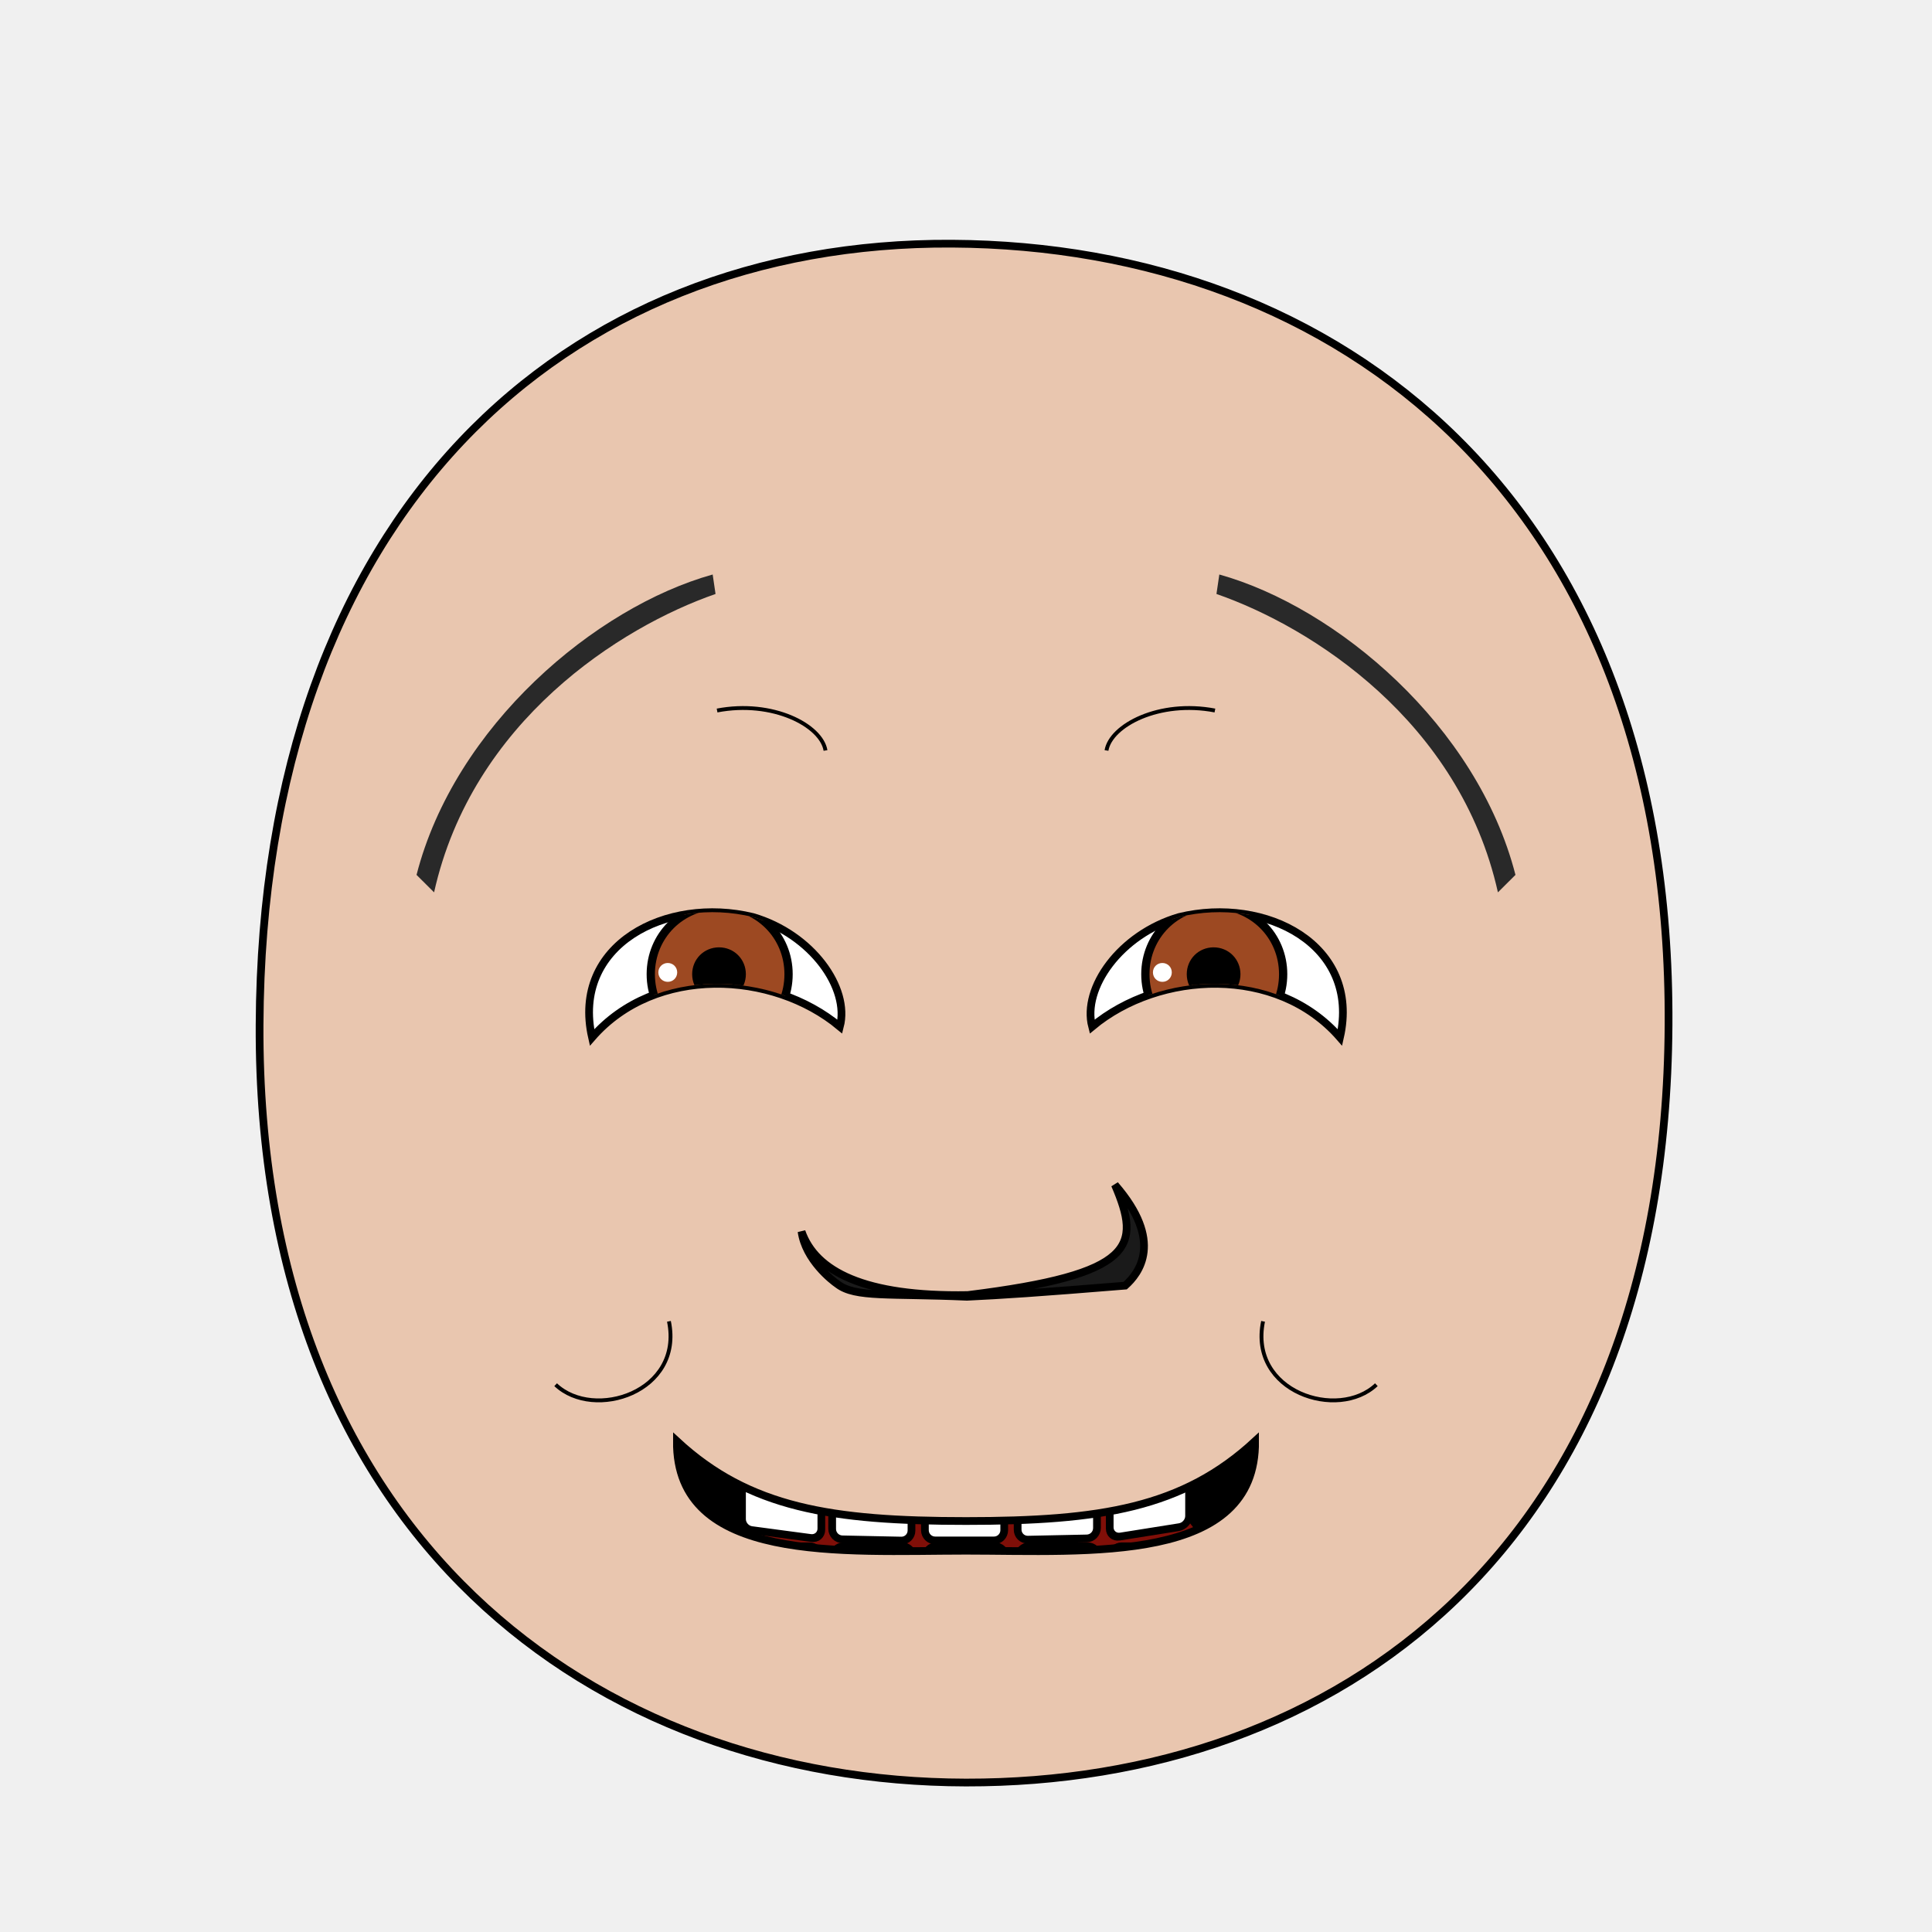
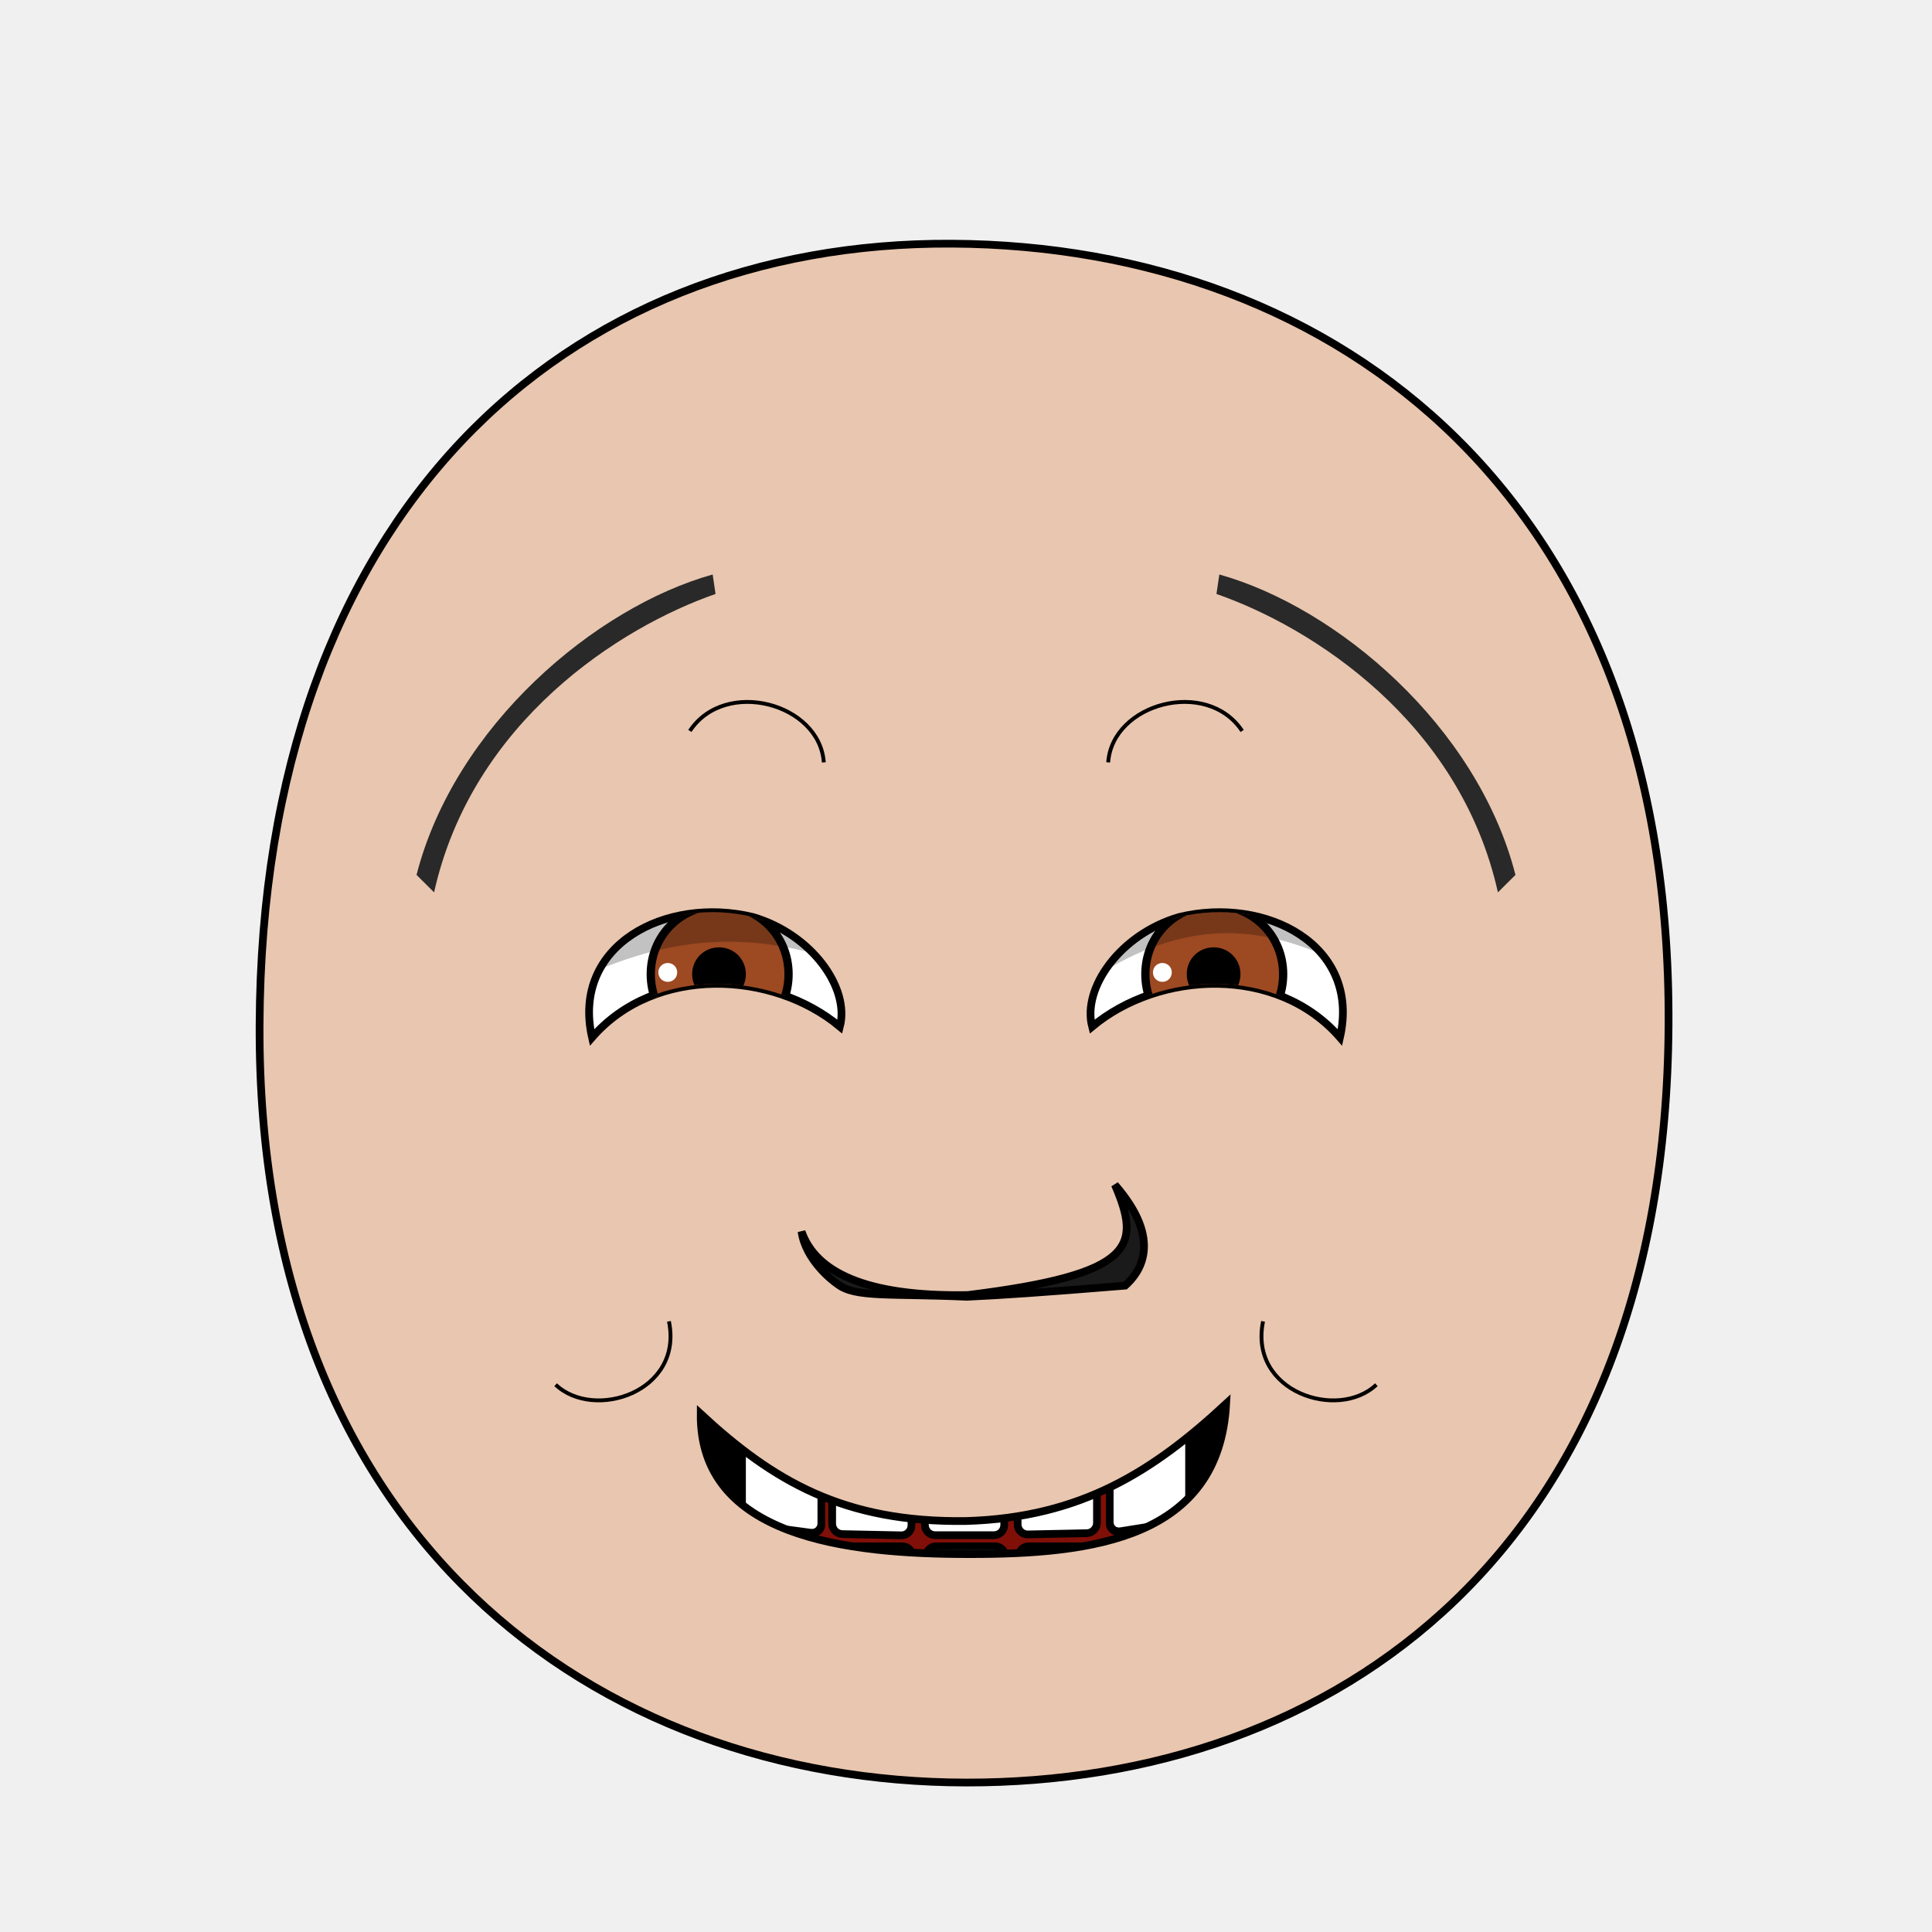
<svg xmlns="http://www.w3.org/2000/svg" xmlns:xlink="http://www.w3.org/1999/xlink" id="emoticon-front-view" viewBox="0 0 250 250" height="100%" width="100%" version="1.1">
  <defs id="defs">
    <clipPath id="clipPath-left-eye">
-       <use transform="matrix(1,0,0,1,0,0)" x="0" width="1" xlink:href="#left-eye-outline" height="1" y="0" id="use-left-eye-outline-1">
- </use>
+       <use transform="matrix(1,0,0,1,0,0)" x="0" width="1" xlink:href="#left-eye-outline" height="1" y="0" id="use-left-eye-outline-1" />
    </clipPath>
    <clipPath id="clipPath-right-eye">
-       <use transform="matrix(-1,0,0,1,250,0)" id="use-left-eye-outline-2" y="0" height="250" xlink:href="#left-eye-outline" width="250" x="0" morph="fixed">
- </use>
+       <use transform="matrix(-1,0,0,1,250,0)" id="use-left-eye-outline-2" y="0" height="250" xlink:href="#left-eye-outline" width="250" x="0" morph="fixed" />
    </clipPath>
    <clipPath id="clipPath-mouth" clipPathUnits="userSpaceOnUse">
-       <use transform="matrix(1,0,0,1,0,0)" height="250" y="0" x="0" xlink:href="#mouth-outline" id="use-mouth-outline" width="250">
- </use>
+       <use transform="matrix(1,0,0,1,0,0)" height="250" y="0" x="0" xlink:href="#mouth-outline" id="use-mouth-outline" width="250" />
    </clipPath>
  </defs>
  <g id="head">
-     <path d="M 124.98,230.66 C 172.77,230.75 215.51,200.57 215.91,132.64 216.3,64.72 173.26,31.81 123.18,31.53 73.1,31.24 33.88,66.28 33.59,132.64 33.3,199.01 77.19,230.57 124.98,230.66 Z" style="fill:#e9c6af;stroke:#000000;stroke-width:1" id="head-outline">
- </path>
+     <path d="M 124.98,230.66 C 172.77,230.75 215.51,200.57 215.91,132.64 216.3,64.72 173.26,31.81 123.18,31.53 73.1,31.24 33.88,66.28 33.59,132.64 33.3,199.01 77.19,230.57 124.98,230.66 Z" style="fill:#e9c6af;stroke:#000000;stroke-width:1" id="head-outline" />
  </g>
  <g id="left-eye">
-     <path d="M 97.42,118.66 C 105.07,120.9 109.98,127.86 108.68,132.85 100,125.61 84.79,124.85 76.61,134.25 73.89,122.26 86.23,115.94 97.42,118.66 Z" style="fill:#ffffff;stroke:#000000;stroke-width:1" id="left-eye-outline">
- </path>
+     <path d="M 97.42,118.66 C 105.07,120.9 109.98,127.86 108.68,132.85 100,125.61 84.79,124.85 76.61,134.25 73.89,122.26 86.23,115.94 97.42,118.66 Z" style="fill:#ffffff;stroke:#000000;stroke-width:1" id="left-eye-outline" />
    <g clip-path="url(#clipPath-left-eye)" id="left-eyeball">
      <g id="left-lens">
-         <path d="M 1,0.5 C 1,0.78 0.78,1 0.5,1 0.22,1 0,0.78 0,0.5 0,0.22 0.22,0 0.5,0 0.78,0 1,0.22 1,0.5 z" transform="matrix(17.83,0,0,17.83,84.21,117.15)" style="fill:#9d4922;stroke:#000000;stroke-width:0.06" id="iris" morph="relative">
- </path>
-         <path d="M 1,0.5 C 1,0.78 0.78,1 0.5,1 0.22,1 0,0.78 0,0.5 0,0.22 0.22,0 0.5,0 0.78,0 1,0.22 1,0.5 z" transform="matrix(5.94,0,0,5.94,90.07,123.09)" style="fill:#000000;stroke:#000000;stroke-width:0.17" id="pupil" morph="relative">
- </path>
-         <path d="M 1,0.5 C 1,0.78 0.78,1 0.5,1 0.22,1 0,0.78 0,0.5 0,0.22 0.22,0 0.5,0 0.78,0 1,0.22 1,0.5 z" transform="matrix(2.44,0,0,2.44,85.19,124.61)" style="fill:#ffffff;stroke:none" id="glare" morph="transform-only">
- </path>
+         <path d="M 1,0.5 C 1,0.78 0.78,1 0.5,1 0.22,1 0,0.78 0,0.5 0,0.22 0.22,0 0.5,0 0.78,0 1,0.22 1,0.5 z" transform="matrix(17.83,0,0,17.83,84.21,117.15)" style="fill:#9d4922;stroke:#000000;stroke-width:0.06" id="iris" morph="relative" />
+         <path d="M 1,0.5 C 1,0.78 0.78,1 0.5,1 0.22,1 0,0.78 0,0.5 0,0.22 0.22,0 0.5,0 0.78,0 1,0.22 1,0.5 z" transform="matrix(5.94,0,0,5.94,90.07,123.09)" style="fill:#000000;stroke:#000000;stroke-width:0.17" id="pupil" morph="relative" />
+         <path d="M 1,0.5 C 1,0.78 0.78,1 0.5,1 0.22,1 0,0.78 0,0.5 0,0.22 0.22,0 0.5,0 0.78,0 1,0.22 1,0.5 z" transform="matrix(2.44,0,0,2.44,85.19,124.61)" style="fill:#ffffff;stroke:none" id="glare" morph="transform-only" />
      </g>
-       <path d="M 50,75 125,75 125,132.19 C 97.46,106.35 73.57,115.57 50,132.45 Z" style="opacity:0.24;fill:#000000;stroke:#000000;stroke-width:0px" id="left-lid-shadow">
- </path>
+       <path d="m 50,75 75,0 0,57.19 c -33.705,-20.116 -47.467,-7.299 -75,8.26 z" style="opacity:0.24;fill:#000000;stroke:#000000;stroke-width:0px" id="left-lid-shadow" />
    </g>
  </g>
  <g id="right-eye">
-     <use transform="matrix(-1,0,0,1,250,0)" id="right-eye-outline" y="0" height="250" xlink:href="#left-eye-outline" width="250" x="0" morph="fixed">
- </use>
+     <use transform="matrix(-1,0,0,1,250,0)" id="right-eye-outline" y="0" height="250" xlink:href="#left-eye-outline" width="250" x="0" morph="fixed" />
    <g clip-path="url(#clipPath-right-eye)" id="right-eyeball">
-       <use transform="matrix(1,0,0,1,64,0)" id="right-lens" y="0" height="1" xlink:href="#left-lens" width="1" x="0" morph="fixed">
- </use>
-       <path d="M 125,139.53 125,75 200,75 200,147.6 C 171.63,95.94 148.73,118.26 125,139.53 Z" style="opacity:0.24;fill:#000000;stroke:#000000;stroke-width:0px" id="right-lid-shadow">
- </path>
+       <use transform="matrix(1,0,0,1,64,0)" id="right-lens" y="0" height="1" xlink:href="#left-lens" width="1" x="0" morph="fixed" />
+       <path d="m 125,139.53 0,-64.53 75,0 0,72.6 c -38.498,-44.615 -55.894,-23.616 -75,-8.07 z" style="opacity:0.24;fill:#000000;stroke:#000000;stroke-width:0px" id="right-lid-shadow" />
    </g>
  </g>
-   <path d="M 92.59,76.86 C 80.29,81.13 61.11,93.31 56.17,115.47 L 53.9,113.21 C 58.85,93.91 77.04,78.58 92.22,74.34 Z" style="fill:#292929;stroke-width:1" id="left-eye-brow">
- </path>
+   <path d="M 92.59,76.86 C 80.29,81.13 61.11,93.31 56.17,115.47 L 53.9,113.21 C 58.85,93.91 77.04,78.58 92.22,74.34 Z" style="fill:#292929;stroke-width:1" id="left-eye-brow" />
  <g id="nose">
-     <path d="M 103.72,159.36 C 105.52,164.51 111.82,167.81 125.22,167.58 146.98,164.89 147.66,161.23 144.27,153.31 150.65,160.64 147.38,164.77 145.6,166.36 134.36,167.28 129.61,167.59 125.12,167.8 115.09,167.36 110.69,167.94 108.39,166.18 107.66,165.69 104.23,163.01 103.72,159.36 Z" style="fill:#1a1a1a;stroke:#000000;stroke-width:1" id="nose-outline">
- </path>
+     <path d="M 103.72,159.36 C 105.52,164.51 111.82,167.81 125.22,167.58 146.98,164.89 147.66,161.23 144.27,153.31 150.65,160.64 147.38,164.77 145.6,166.36 134.36,167.28 129.61,167.59 125.12,167.8 115.09,167.36 110.69,167.94 108.39,166.18 107.66,165.69 104.23,163.01 103.72,159.36 Z" style="fill:#1a1a1a;stroke:#000000;stroke-width:1" id="nose-outline" />
  </g>
-   <use transform="matrix(-1,0,0,1,250,0)" x="0" width="250" xlink:href="#left-eye-brow" height="250" y="0" id="right-eye-brow">
- </use>
+   <use transform="matrix(-1,0,0,1,250,0)" x="0" width="250" xlink:href="#left-eye-brow" height="250" y="0" id="right-eye-brow" />
  <g id="mouth">
    <g id="mouth-interior" clip-path="url(#clipPath-mouth)">
-       <rect style="fill:#000000;stroke:none" id="mouth-background" x="68.16" width="119.944" height="66.556" y="159.934">
- </rect>
-       <path d="M 94.84,211.42 C 94.51,191.12 110.73,189.74 126.96,189.07 144.51,188.36 158.42,193.11 158.42,211.42 137.23,211.42 116.04,211.42 94.84,211.42 Z" style="fill:#800f08;stroke:none" id="tongue">
- </path>
-       <g transform="matrix(1,0,0,1,0.5,11.88)" morph="fix-children" id="upper-teeth">
-         <rect width="10.356" x="96.362" ry="1.325" transform="matrix(0.991225,0.1321854,0,1,0,0)" rx="1.336" y="158.085" height="15.123" id="tooth-02" style="fill:#ffffff;fill-opacity:1;stroke:#000000;stroke-width:1.004;stroke-opacity:1">
- </rect>
-         <rect rx="1.325" y="169.917" height="15.123" transform="matrix(0.999781,0.02092668,0,1,0,0)" id="tooth-03" width="10.267" x="107.205" ry="1.325" style="fill:#ffffff;fill-opacity:1;stroke:#000000;stroke-width:1;stroke-opacity:1">
- </rect>
-         <rect width="10.265" x="119.182" ry="1.325" rx="1.325" y="172.327" height="15.123" id="tooth-04" style="fill:#ffffff;fill-opacity:1;stroke:#000000;stroke-opacity:1">
- </rect>
-         <rect rx="1.325" y="175.003" height="15.123" transform="matrix(0.999781,-0.02092669,0,1,0,0)" id="tooth-05" width="10.267" x="131.211" ry="1.325" style="fill:#ffffff;fill-opacity:1;stroke:#000000;stroke-width:1;stroke-opacity:1">
- </rect>
-         <rect width="10.394" x="144.894" ry="1.325" transform="matrix(0.9876076,-0.1569434,0,1,0,0)" rx="1.341" y="194.778" height="15.123" id="tooth-06" style="fill:#ffffff;fill-opacity:1;stroke:#000000;stroke-width:1.006;stroke-opacity:1">
- </rect>
+       <rect style="fill:#000000;stroke:none" id="mouth-background" x="68.16" width="119.944" height="66.556" y="159.934" />
+       <path d="m 94.84,211.42 c -0.33,-20.3 15.89,-21.68 32.12,-22.35 17.55,-0.71 31.46,4.04 31.46,22.35 -21.19,0 -42.38,0 -63.58,0 z" style="fill:#800f08;stroke:none" id="tongue" />
+       <g transform="translate(0.5,11.201)" morph="fix-children" id="upper-teeth">
+         <rect width="10.356" x="96.362" ry="1.325" transform="matrix(0.991225,0.1321854,0,1,0,0)" rx="1.336" y="158.085" height="15.123" id="tooth-02" style="fill:#ffffff;fill-opacity:1;stroke:#000000;stroke-width:1.004;stroke-opacity:1" />
+         <rect rx="1.325" y="169.917" height="15.123" transform="matrix(0.999781,0.02092668,0,1,0,0)" id="tooth-03" width="10.267" x="107.205" ry="1.325" style="fill:#ffffff;fill-opacity:1;stroke:#000000;stroke-width:1;stroke-opacity:1" />
+         <rect width="10.265" x="119.182" ry="1.325" rx="1.325" y="172.327" height="15.123" id="tooth-04" style="fill:#ffffff;fill-opacity:1;stroke:#000000;stroke-opacity:1" />
+         <rect rx="1.325" y="175.003" height="15.123" transform="matrix(0.999781,-0.02092669,0,1,0,0)" id="tooth-05" width="10.267" x="131.211" ry="1.325" style="fill:#ffffff;fill-opacity:1;stroke:#000000;stroke-width:1;stroke-opacity:1" />
+         <rect width="10.394" x="144.894" ry="1.325" transform="matrix(0.9876076,-0.1569434,0,1,0,0)" rx="1.341" y="194.778" height="15.123" id="tooth-06" style="fill:#ffffff;fill-opacity:1;stroke:#000000;stroke-width:1.006;stroke-opacity:1" />
      </g>
-       <g transform="matrix(1,0,0,1,0.5,28)" id="lower-teeth" morph="fix-children">
-         <rect style="fill:#ffffff;fill-opacity:1;stroke:#000000;stroke-opacity:1" ry="1.325" x="95.315" width="10.265" id="tooth-09" height="15.123" y="172.091" rx="1.325">
- </rect>
-         <rect style="fill:#ffffff;fill-opacity:1;stroke:#000000;stroke-opacity:1" id="tooth-10" height="15.123" y="172.091" rx="1.325" ry="1.325" x="107.315" width="10.265">
- </rect>
-         <rect style="fill:#ffffff;fill-opacity:1;stroke:#000000;stroke-opacity:1" ry="1.325" x="119.315" width="10.265" id="tooth-11" height="15.123" y="172.091" rx="1.325">
- </rect>
-         <rect style="fill:#ffffff;fill-opacity:1;stroke:#000000;stroke-opacity:1" id="tooth-12" height="15.123" y="172.091" rx="1.325" ry="1.325" x="131.315" width="10.265">
- </rect>
-         <rect style="fill:#ffffff;fill-opacity:1;stroke:#000000;stroke-opacity:1" ry="1.325" x="143.315" width="10.265" id="tooth-13" height="15.123" y="172.091" rx="1.325">
- </rect>
+       <g transform="translate(0.5,28)" id="lower-teeth" morph="fix-children">
+         <rect style="fill:#ffffff;fill-opacity:1;stroke:#000000;stroke-opacity:1" ry="1.325" x="95.315" width="10.265" id="tooth-09" height="15.123" y="172.091" rx="1.325" />
+         <rect style="fill:#ffffff;fill-opacity:1;stroke:#000000;stroke-opacity:1" id="tooth-10" height="15.123" y="172.091" rx="1.325" ry="1.325" x="107.315" width="10.265" />
+         <rect style="fill:#ffffff;fill-opacity:1;stroke:#000000;stroke-opacity:1" ry="1.325" x="119.315" width="10.265" id="tooth-11" height="15.123" y="172.091" rx="1.325" />
+         <rect style="fill:#ffffff;fill-opacity:1;stroke:#000000;stroke-opacity:1" id="tooth-12" height="15.123" y="172.091" rx="1.325" ry="1.325" x="131.315" width="10.265" />
+         <rect style="fill:#ffffff;fill-opacity:1;stroke:#000000;stroke-opacity:1" ry="1.325" x="143.315" width="10.265" id="tooth-13" height="15.123" y="172.091" rx="1.325" />
      </g>
    </g>
-     <path style="fill:none;stroke:#000000;stroke-width:1px" d="M 162.41,186.48 C 162.56,202.39 140.95,200.67 125,200.66 109.05,200.67 87.44,202.39 87.59,186.48 96.94,195.13 107.6,196.82 125,196.82 142.4,196.82 153.07,195.13 162.41,186.48 Z" id="mouth-outline">
- </path>
+     <path style="fill:none;stroke:#000000;stroke-width:1px" d="m 158.667,181.636 c -0.951,17.451 -17.277,19.474 -33.227,19.464 -15.95,0.01 -34.918,-2.233 -34.768,-18.143 9.35,8.65 18.469,14.083 34.328,13.863 14.978,-0.44 24.327,-6.534 33.667,-15.184 z" id="mouth-outline" />
  </g>
  <g id="wrinkles">
-     <path d="M 92.79,91.94 C 100,90.56 106.28,93.87 106.82,97.11" style="fill:none;stroke:#000000;stroke-width:0.5" id="wrinkle-left-brow">
- </path>
-     <path d="M 71.9,179.18 C 76.86,183.88 88.44,180.12 86.56,170.98" style="fill:none;stroke:#000000;stroke-width:0.5" id="wrinkle-left-cheek">
- </path>
-     <use transform="matrix(-1,0,0,1,250,0)" morph="fixed" height="250" y="0" x="0" xlink:href="#wrinkle-left-brow" id="wrinkle-right-brow" width="250">
- </use>
-     <use transform="matrix(-1,0,0,1,250,0)" morph="fixed" height="250" y="0" x="0" xlink:href="#wrinkle-left-cheek" id="wrinkle-right-cheek" width="250">
- </use>
+     <path d="m 89.267,94.582 c 4.568,-6.884 16.793,-3.574 17.333,4.069" style="fill:none;stroke:#000000;stroke-width:0.5" id="wrinkle-left-brow" />
+     <path d="M 71.9,179.18 C 76.86,183.88 88.44,180.12 86.56,170.98" style="fill:none;stroke:#000000;stroke-width:0.5" id="wrinkle-left-cheek" />
+     <use transform="matrix(-1,0,0,1,250,0)" morph="fixed" height="250" y="0" x="0" xlink:href="#wrinkle-left-brow" id="wrinkle-right-brow" width="250" />
+     <use transform="matrix(-1,0,0,1,250,0)" morph="fixed" height="250" y="0" x="0" xlink:href="#wrinkle-left-cheek" id="wrinkle-right-cheek" width="250" />
  </g>
</svg>
